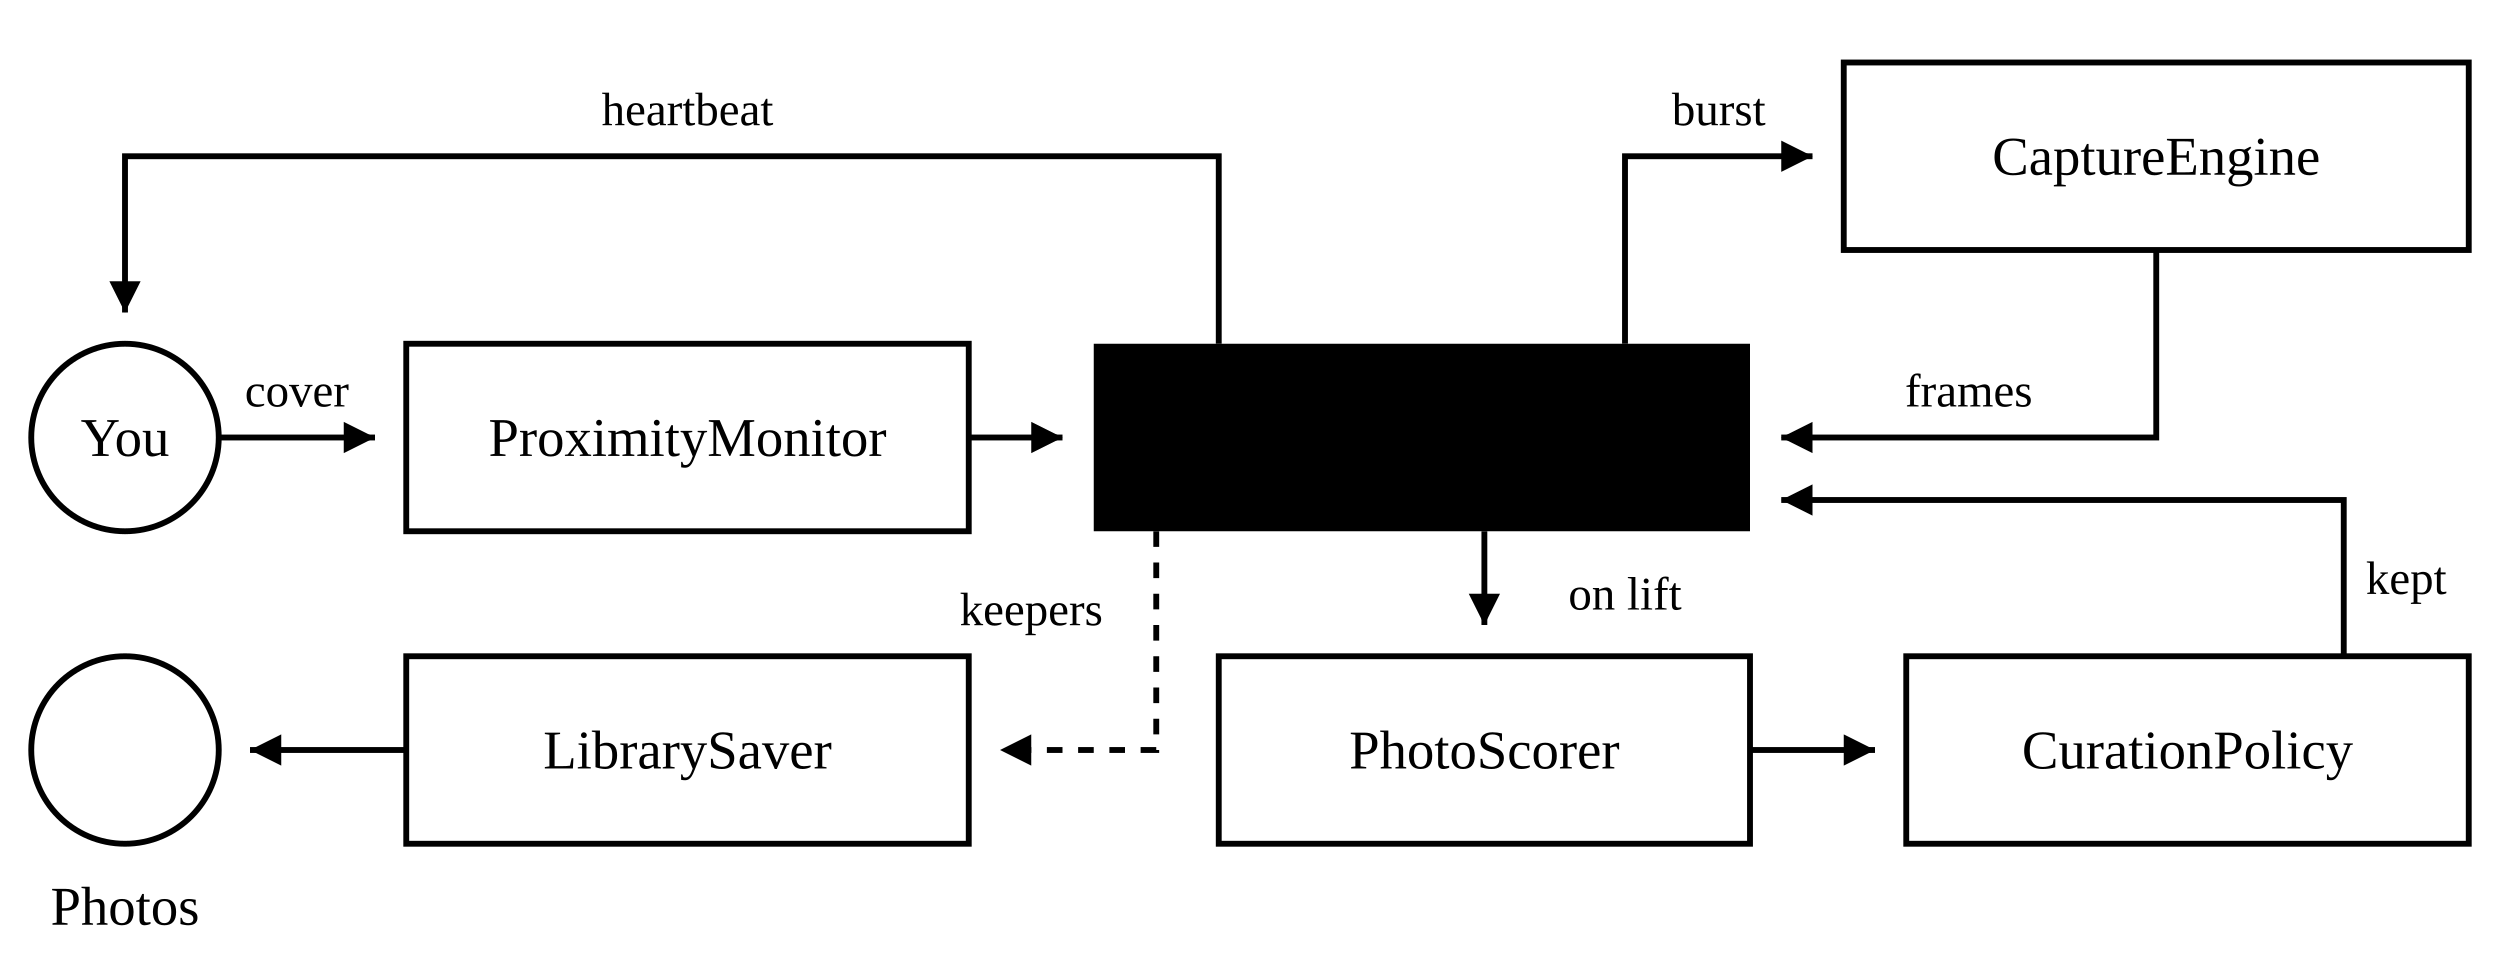
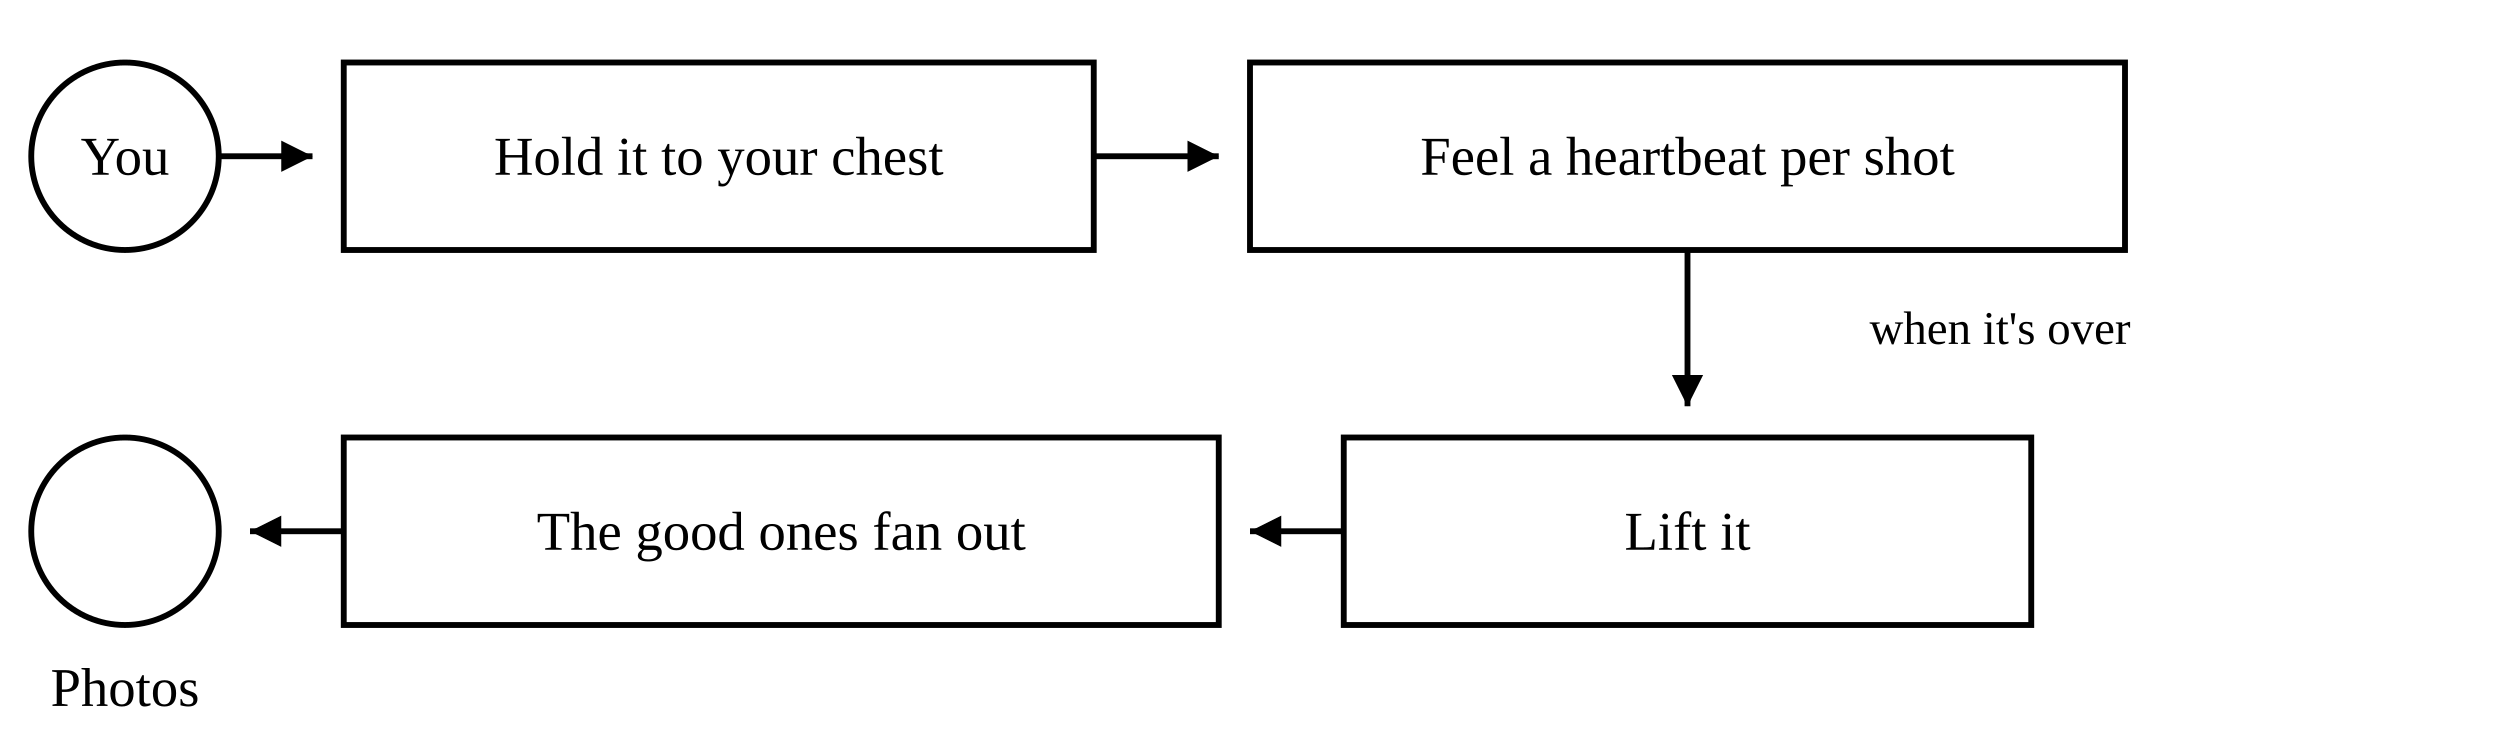
- <svg xmlns="http://www.w3.org/2000/svg" viewBox="0 0 640 248">
+ <svg xmlns="http://www.w3.org/2000/svg" viewBox="0 0 640 192">
  <defs>
-     <marker id="head" viewBox="0 0 8 8" refX="8" refY="4" markerWidth="8" markerHeight="8" markerUnits="userSpaceOnUse" orient="auto">
+     <marker id="trueframe-head" viewBox="0 0 8 8" refX="8" refY="4" markerWidth="8" markerHeight="8" markerUnits="userSpaceOnUse" orient="auto">
      <path d="M0 0L8 4L0 8Z" fill="currentColor" />
    </marker>
  </defs>
  <g fill="none" stroke="currentColor" stroke-width="1.5">
-     <circle cx="32" cy="112" r="24" />
-     <rect x="104" y="88" width="144" height="48" />
-     <rect x="472" y="16" width="160" height="48" />
-     <rect x="104" y="168" width="144" height="48" />
-     <rect x="312" y="168" width="136" height="48" />
-     <rect x="488" y="168" width="144" height="48" />
-     <circle cx="32" cy="192" r="24" />
-     <path d="M56 112H96" marker-end="url(#head)" />
-     <path d="M248 112H272" marker-end="url(#head)" />
-     <path d="M312 88V40H32V80" marker-end="url(#head)" />
-     <path d="M416 88V40H464" marker-end="url(#head)" />
-     <path d="M552 64V112H456" marker-end="url(#head)" />
-     <path d="M380 136V160" marker-end="url(#head)" />
-     <path d="M448 192H480" marker-end="url(#head)" />
-     <path d="M600 168V128H456" marker-end="url(#head)" />
-     <path d="M296 136V192H256" stroke-dasharray="4 4" marker-end="url(#head)" />
-     <path d="M104 192H64" marker-end="url(#head)" />
+     <circle cx="32" cy="40" r="24" />
+     <path d="M56 40H80" marker-end="url(#trueframe-head)" />
+     <rect x="88" y="16" width="192" height="48" />
+     <path d="M280 40H312" marker-end="url(#trueframe-head)" />
+     <rect x="320" y="16" width="224" height="48" />
+     <path d="M432 64V104" marker-end="url(#trueframe-head)" />
+     <rect x="344" y="112" width="176" height="48" />
+     <path d="M344 136H320" marker-end="url(#trueframe-head)" />
+     <rect x="88" y="112" width="224" height="48" />
+     <path d="M88 136H64" marker-end="url(#trueframe-head)" />
+     <circle cx="32" cy="136" r="24" />
  </g>
-   <rect x="280" y="88" width="168" height="48" fill="currentColor" />
  <g fill="currentColor" font-size="14" text-anchor="middle" dominant-baseline="central">
-     <text x="32" y="112">You</text>
-     <text x="176" y="112">ProximityMonitor</text>
-     <text class="knock" x="364" y="112">SessionCoordinator</text>
-     <text x="552" y="40">CaptureEngine</text>
-     <text x="176" y="192">LibrarySaver</text>
-     <text x="380" y="192">PhotoScorer</text>
-     <text x="560" y="192">CurationPolicy</text>
-     <text x="32" y="232">Photos</text>
+     <text x="32" y="40">You</text>
+     <text x="184" y="40">Hold it to your chest</text>
+     <text x="432" y="40">Feel a heartbeat per shot</text>
+     <text x="432" y="136">Lift it</text>
+     <text x="200" y="136">The good ones fan out</text>
+     <text x="32" y="176">Photos</text>
  </g>
  <g class="mute" fill="currentColor" font-size="12" text-anchor="middle" dominant-baseline="central">
-     <text x="76" y="100">cover</text>
-     <text x="176" y="28">heartbeat</text>
-     <text x="440" y="28">burst</text>
-     <text x="504" y="100">frames</text>
-     <text x="416" y="152">on lift</text>
-     <text x="616" y="148">kept</text>
-     <text x="264" y="156">keepers</text>
+     <text x="512" y="84">when it's over</text>
  </g>
</svg>
